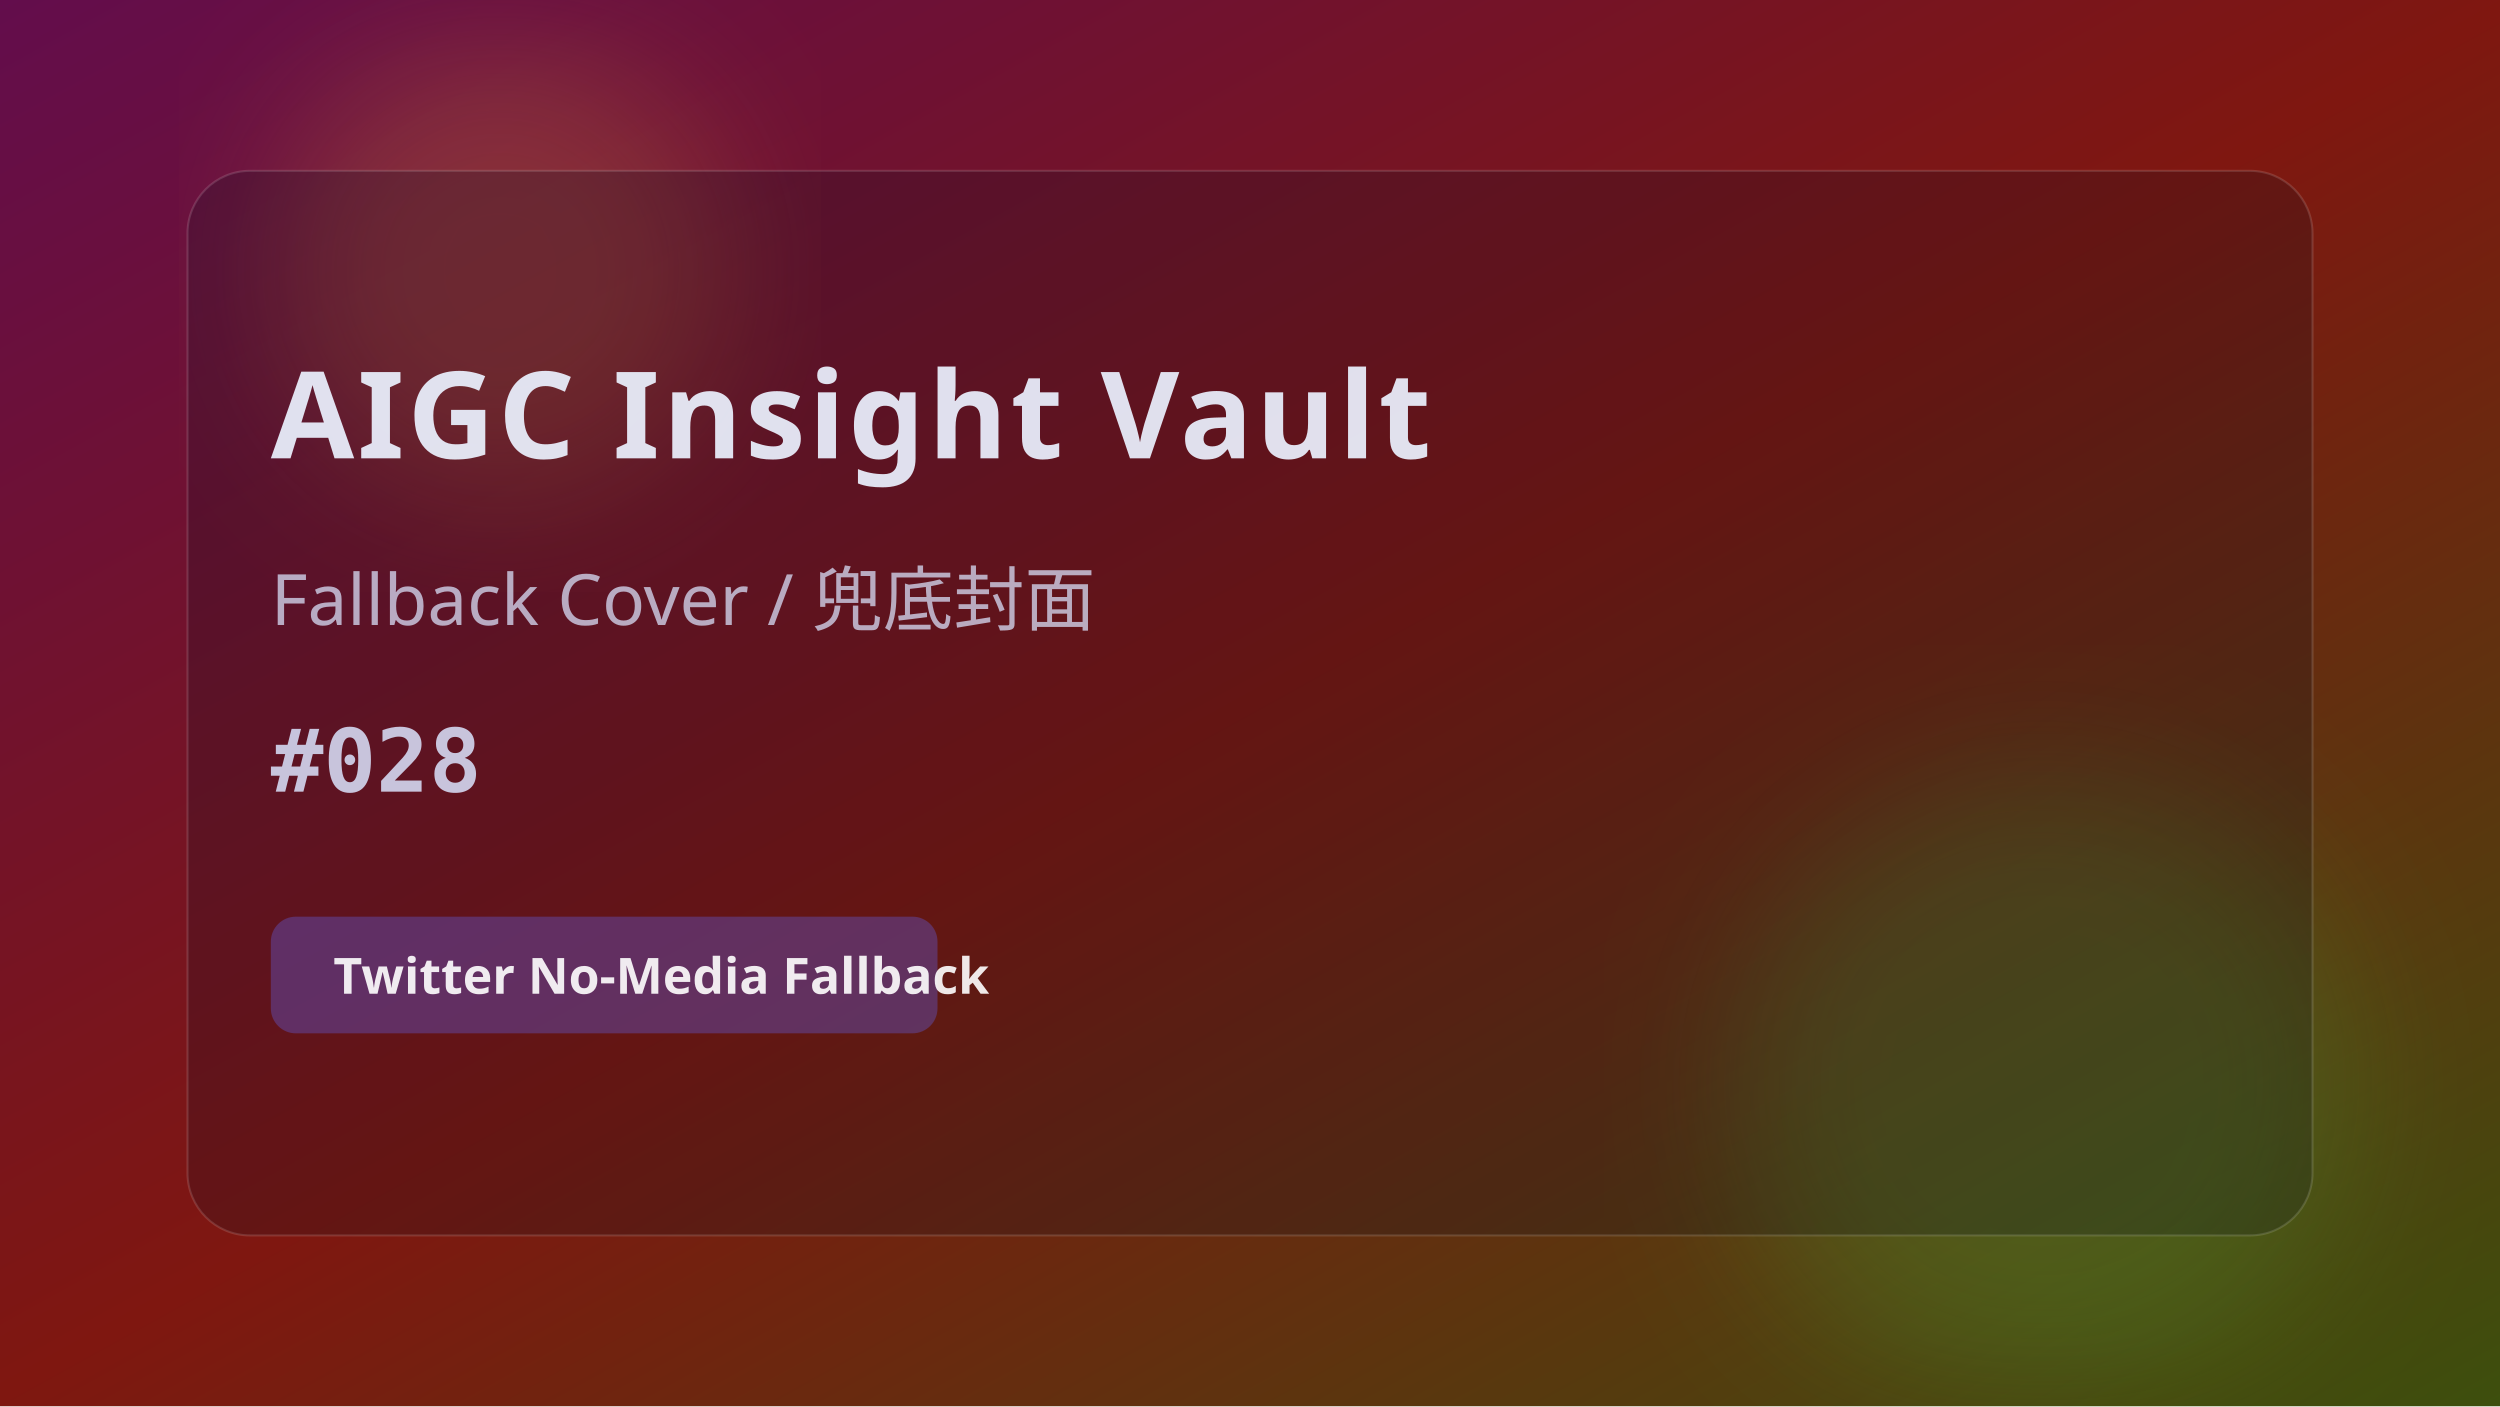
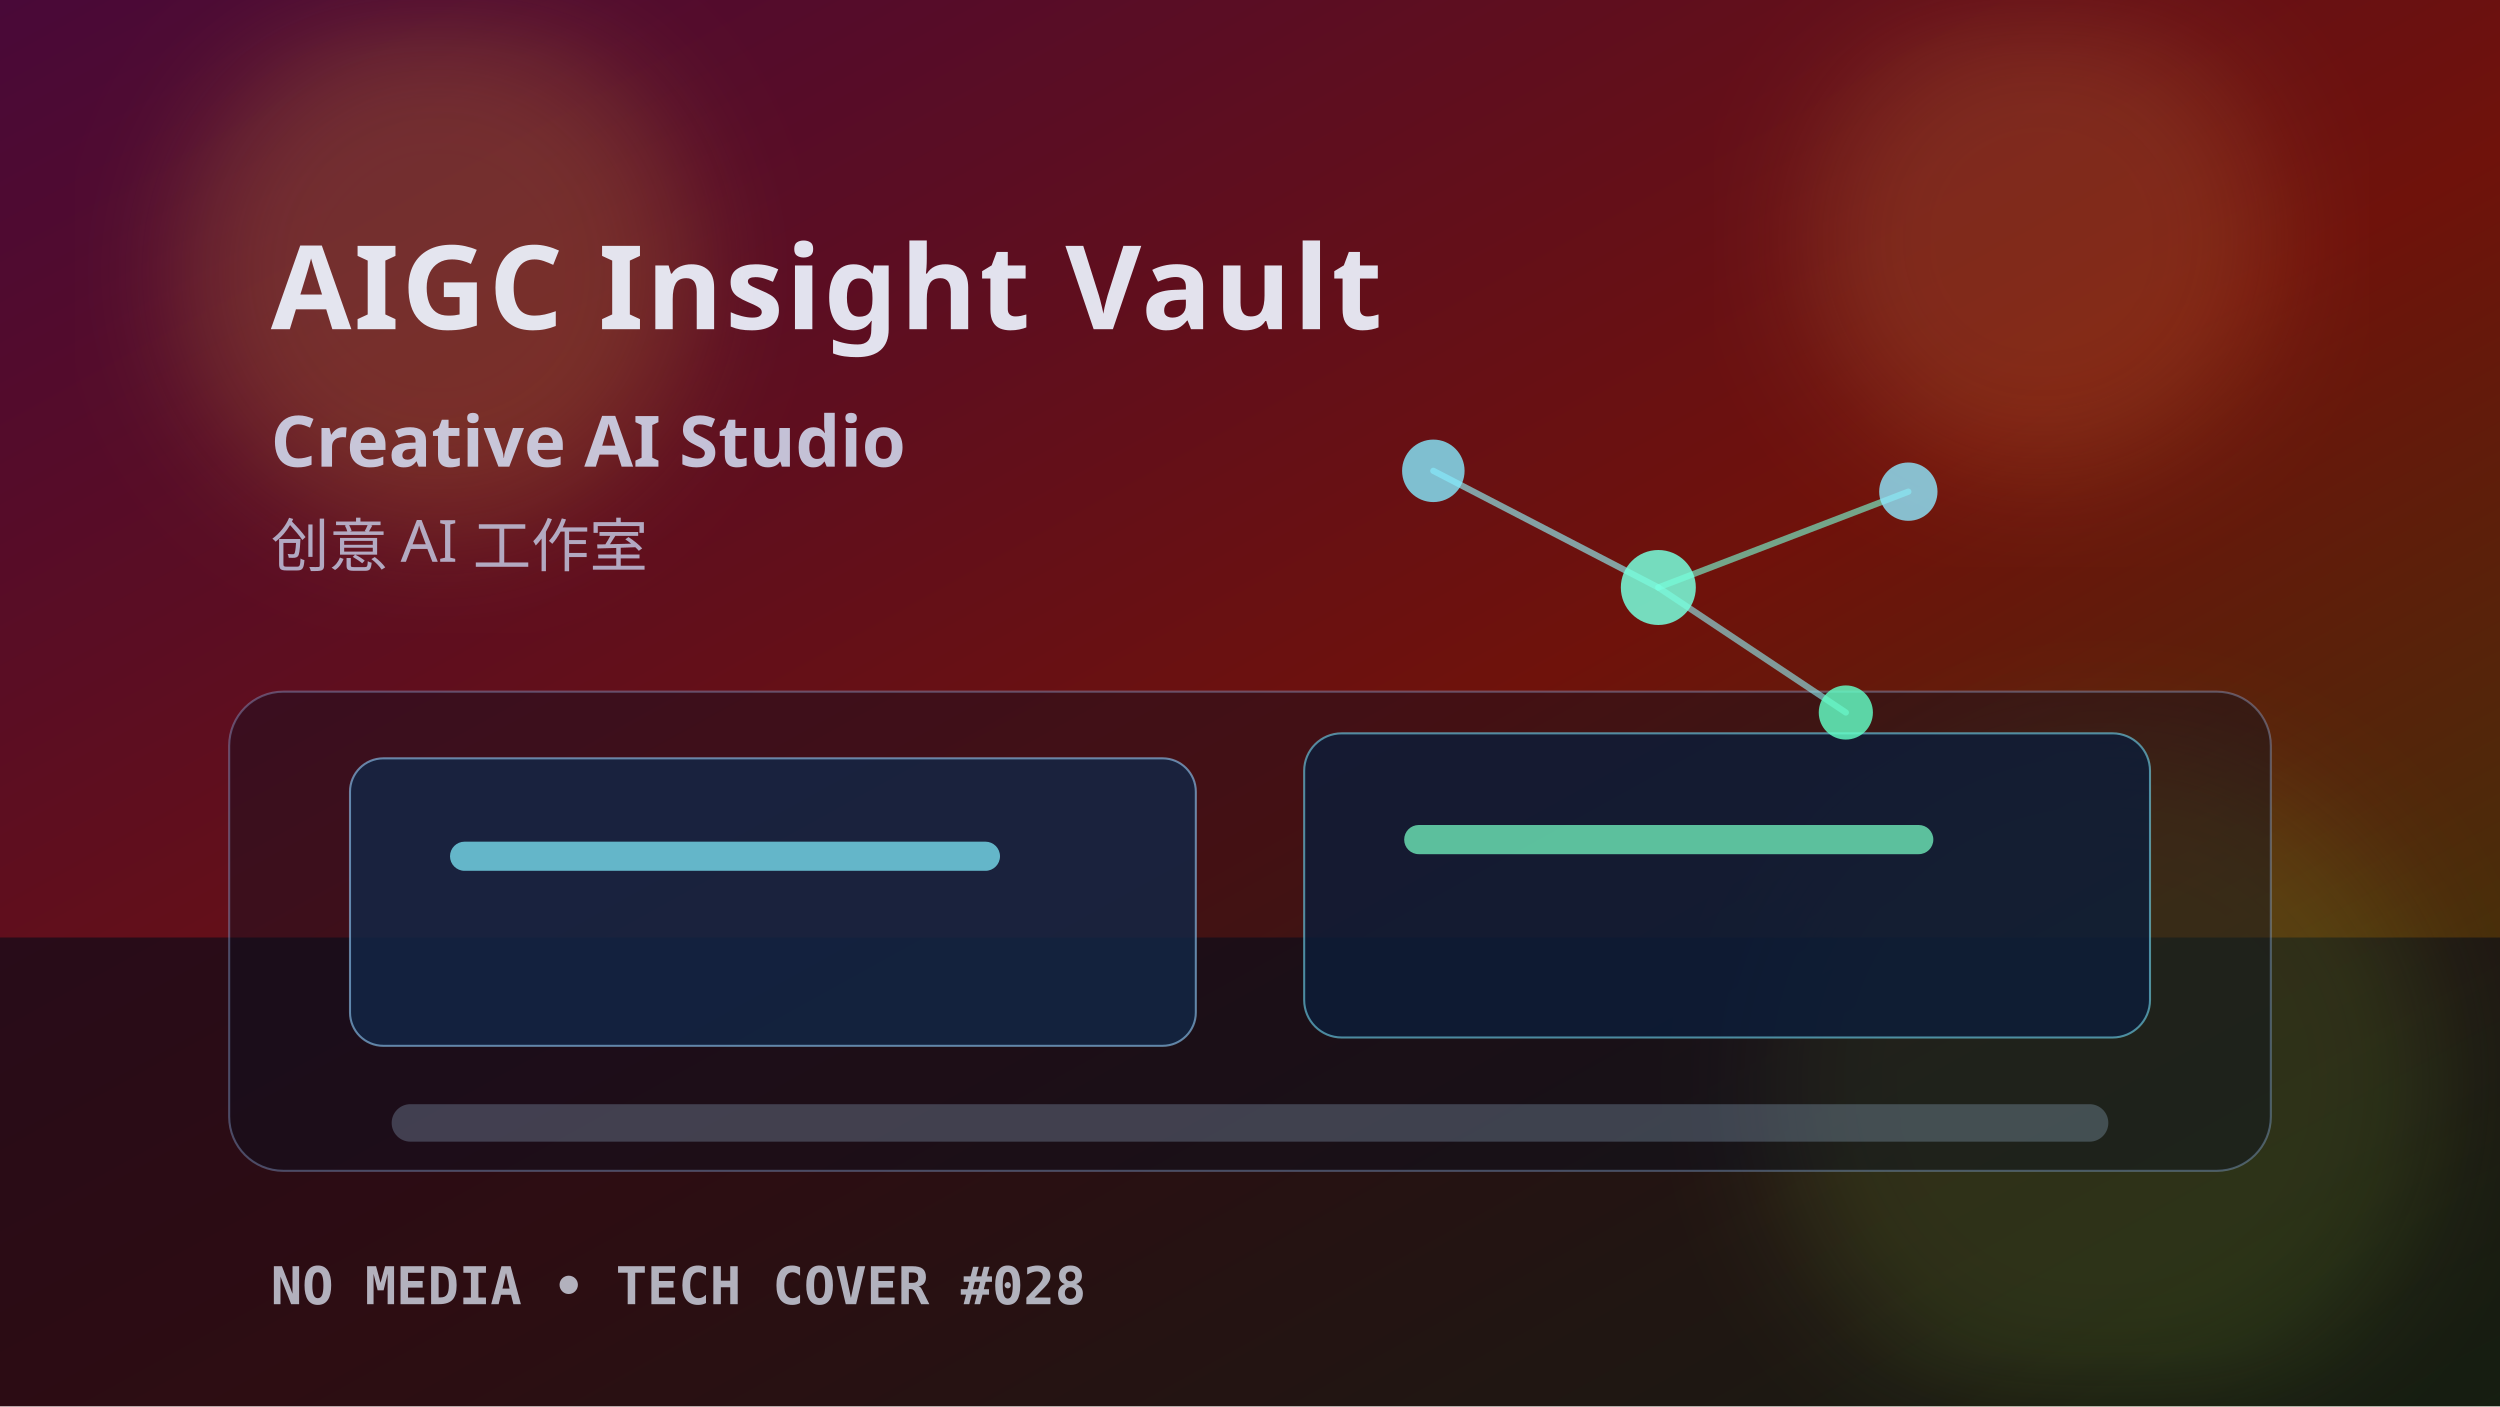
- <svg xmlns="http://www.w3.org/2000/svg" width="1200" height="675" viewBox="0 0 1200 675" role="img" aria-label="AIGC fallback cover 28">
+ <svg xmlns="http://www.w3.org/2000/svg" width="1200" height="675" viewBox="0 0 1200 675" role="img" aria-label="AIGC fallback cover 28" data-scene="creative-studio">
  <defs>
    <linearGradient id="g28" x1="0" y1="0" x2="1" y2="1">
-       <stop offset="0%" stop-color="hsl(316, 76%, 22%)" />
-       <stop offset="50%" stop-color="hsl(4, 78%, 28%)" />
-       <stop offset="100%" stop-color="hsl(76, 72%, 18%)" />
+       <stop offset="0%" stop-color="hsl(316, 78%, 16%)" />
+       <stop offset="55%" stop-color="hsl(4, 82%, 24%)" />
+       <stop offset="100%" stop-color="hsl(76, 74%, 14%)" />
    </linearGradient>
    <filter id="blur" x="-20%" y="-20%" width="140%" height="140%">
-       <feGaussianBlur stdDeviation="36" />
+       <feGaussianBlur stdDeviation="28" />
    </filter>
  </defs>
  <rect width="1200" height="675" fill="url(#g28)" />
-   <circle cx="240" cy="130" r="110" fill="hsl(36, 90%, 60%)" opacity="0.20" filter="url(#blur)" />
-   <circle cx="980" cy="520" r="150" fill="hsl(124, 90%, 62%)" opacity="0.16" filter="url(#blur)" />
-   <rect x="90" y="82" width="1020" height="511" rx="30" fill="rgba(8, 15, 32, 0.22)" stroke="rgba(255,255,255,0.14)" />
-   <text x="130" y="220" fill="rgba(236,242,255,0.92)" font-family="'Segoe UI', 'PingFang SC', 'Microsoft YaHei', sans-serif" font-size="58" font-weight="700" letter-spacing="1.5">AIGC Insight Vault</text>
-   <text x="130" y="300" fill="rgba(220,230,255,0.72)" font-family="'Segoe UI', 'PingFang SC', 'Microsoft YaHei', sans-serif" font-size="34" font-weight="500">Fallback Cover / 兜底封面</text>
-   <text x="130" y="380" fill="rgba(220,230,255,0.84)" font-family="'JetBrains Mono', 'Menlo', monospace" font-size="42" font-weight="700">#028</text>
-   <rect x="130" y="440" width="320" height="56" rx="12" fill="rgba(99, 102, 241, 0.34)" />
-   <text x="160" y="477" fill="rgba(255,255,255,0.9)" font-family="'Segoe UI', 'PingFang SC', 'Microsoft YaHei', sans-serif" font-size="24" font-weight="600">Twitter No-Media Fallback</text>
+   <rect y="450" width="1200" height="225" fill="rgba(5, 10, 24, 0.62)" />
+   <circle cx="210" cy="130" r="124" fill="hsl(40, 92%, 60%)" opacity="0.2" filter="url(#blur)" />
+   <circle cx="980" cy="115" r="112" fill="hsl(34, 94%, 66%)" opacity="0.16" filter="url(#blur)" />
+   <circle cx="1010" cy="520" r="160" fill="hsl(86, 90%, 62%)" opacity="0.12" filter="url(#blur)" />
+   <g id="workspace-desk">
+     <rect x="110" y="332" width="980" height="230" rx="26" fill="rgba(8, 16, 32, 0.42)" stroke="rgba(158,198,255,0.34)" />
+     <rect x="168" y="364" width="406" height="138" rx="16" fill="rgba(18, 38, 70, 0.82)" stroke="rgba(150,210,255,0.58)" />
+     <rect x="626" y="352" width="406" height="146" rx="18" fill="rgba(12, 28, 56, 0.82)" stroke="rgba(120,230,255,0.56)" />
+     <rect x="216" y="404" width="264" height="14" rx="7" fill="rgba(130, 240, 255, 0.72)" />
+     <rect x="674" y="396" width="254" height="14" rx="7" fill="rgba(120, 255, 198, 0.72)" />
+     <rect x="188" y="530" width="824" height="18" rx="9" fill="rgba(185, 220, 255, 0.24)" />
+   </g>
+   <g id="ai-network" stroke-linecap="round">
+     <line x1="688" y1="226" x2="796" y2="282" stroke="rgba(147, 250, 255, 0.62)" stroke-width="3" />
+     <line x1="796" y1="282" x2="916" y2="236" stroke="rgba(120, 255, 214, 0.62)" stroke-width="3" />
+     <line x1="796" y1="282" x2="886" y2="342" stroke="rgba(147, 250, 255, 0.58)" stroke-width="3" />
+     <circle cx="688" cy="226" r="15" fill="rgba(132, 235, 255, 0.8)" />
+     <circle cx="796" cy="282" r="18" fill="rgba(119, 255, 221, 0.85)" />
+     <circle cx="916" cy="236" r="14" fill="rgba(143, 232, 255, 0.8)" />
+     <circle cx="886" cy="342" r="13" fill="rgba(99, 255, 199, 0.82)" />
+   </g>
+   <text x="130" y="158" fill="rgba(238,244,255,0.92)" font-family="'Segoe UI', 'PingFang SC', 'Microsoft YaHei', sans-serif" font-size="56" font-weight="700" letter-spacing="1.2">AIGC Insight Vault</text>
+   <text x="130" y="224" fill="rgba(218,232,255,0.82)" font-family="'Segoe UI', 'PingFang SC', 'Microsoft YaHei', sans-serif" font-size="34" font-weight="600">Creative AI Studio</text>
+   <text x="130" y="272" fill="rgba(210,226,255,0.72)" font-family="'Segoe UI', 'PingFang SC', 'Microsoft YaHei', sans-serif" font-size="28" font-weight="500">创意 AI 工作室</text>
+   <text x="130" y="626" fill="rgba(230,240,255,0.72)" font-family="'JetBrains Mono', 'Menlo', monospace" font-size="25" font-weight="600">NO MEDIA • TECH COVER #028</text>
</svg>
